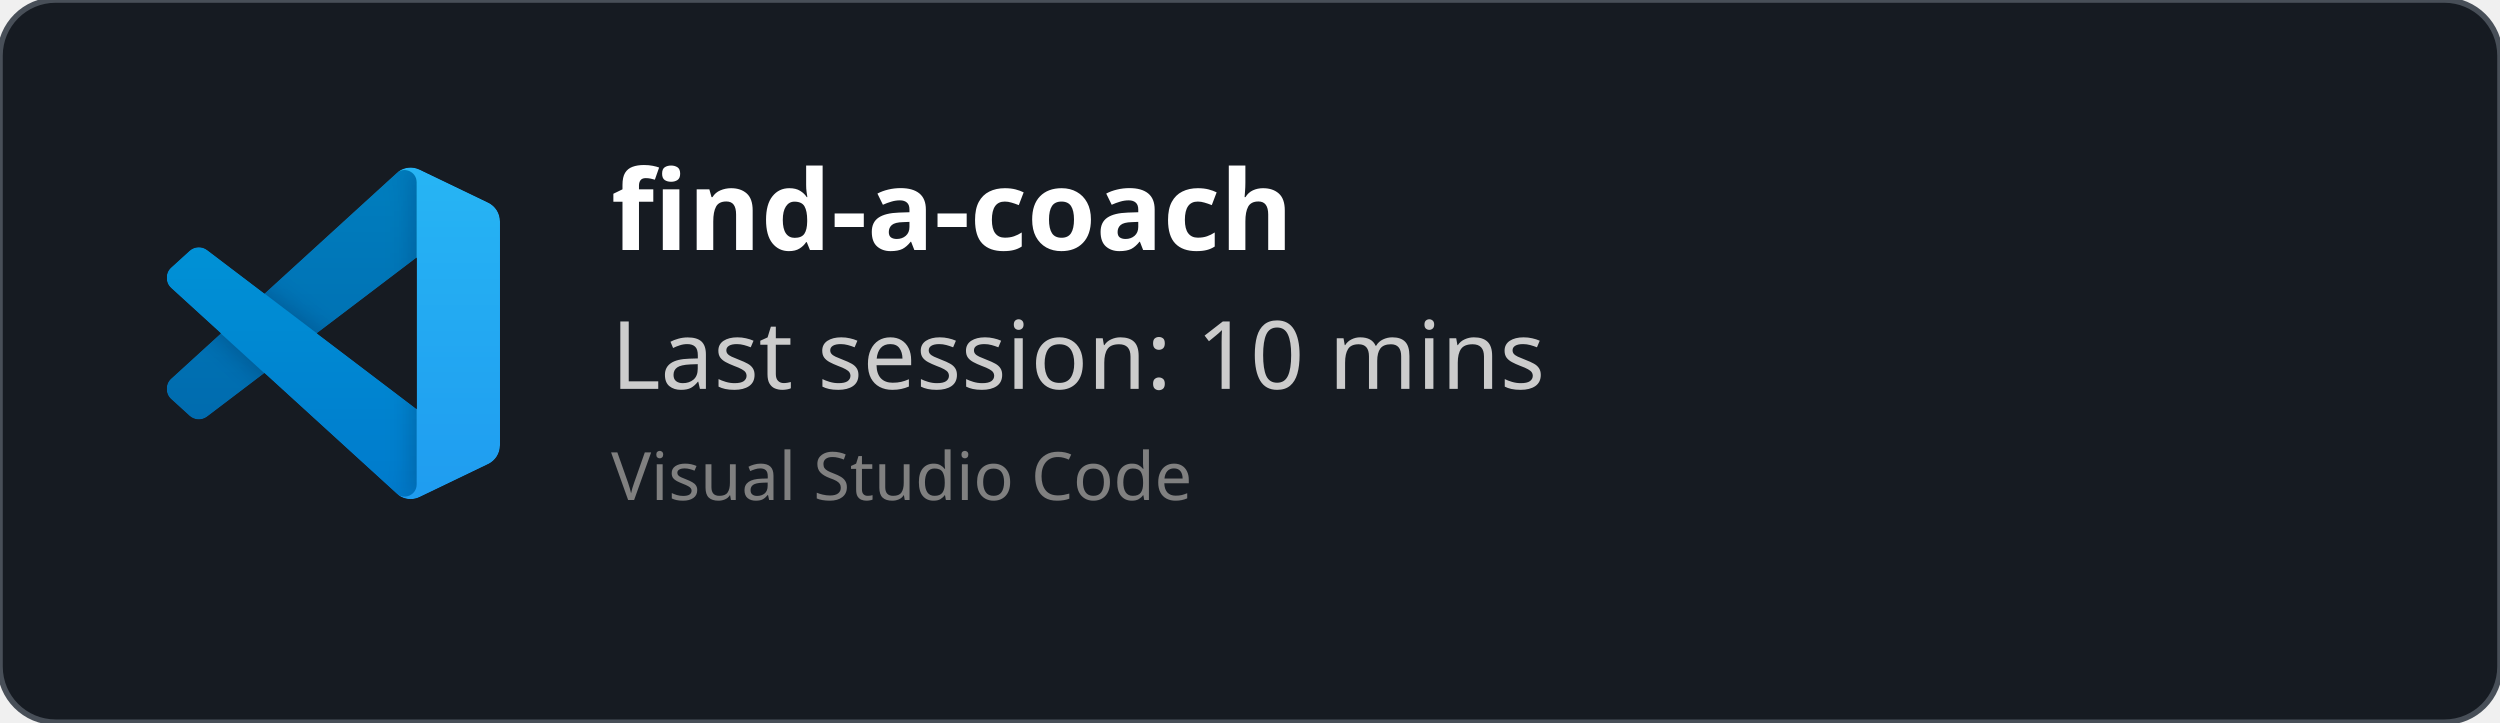
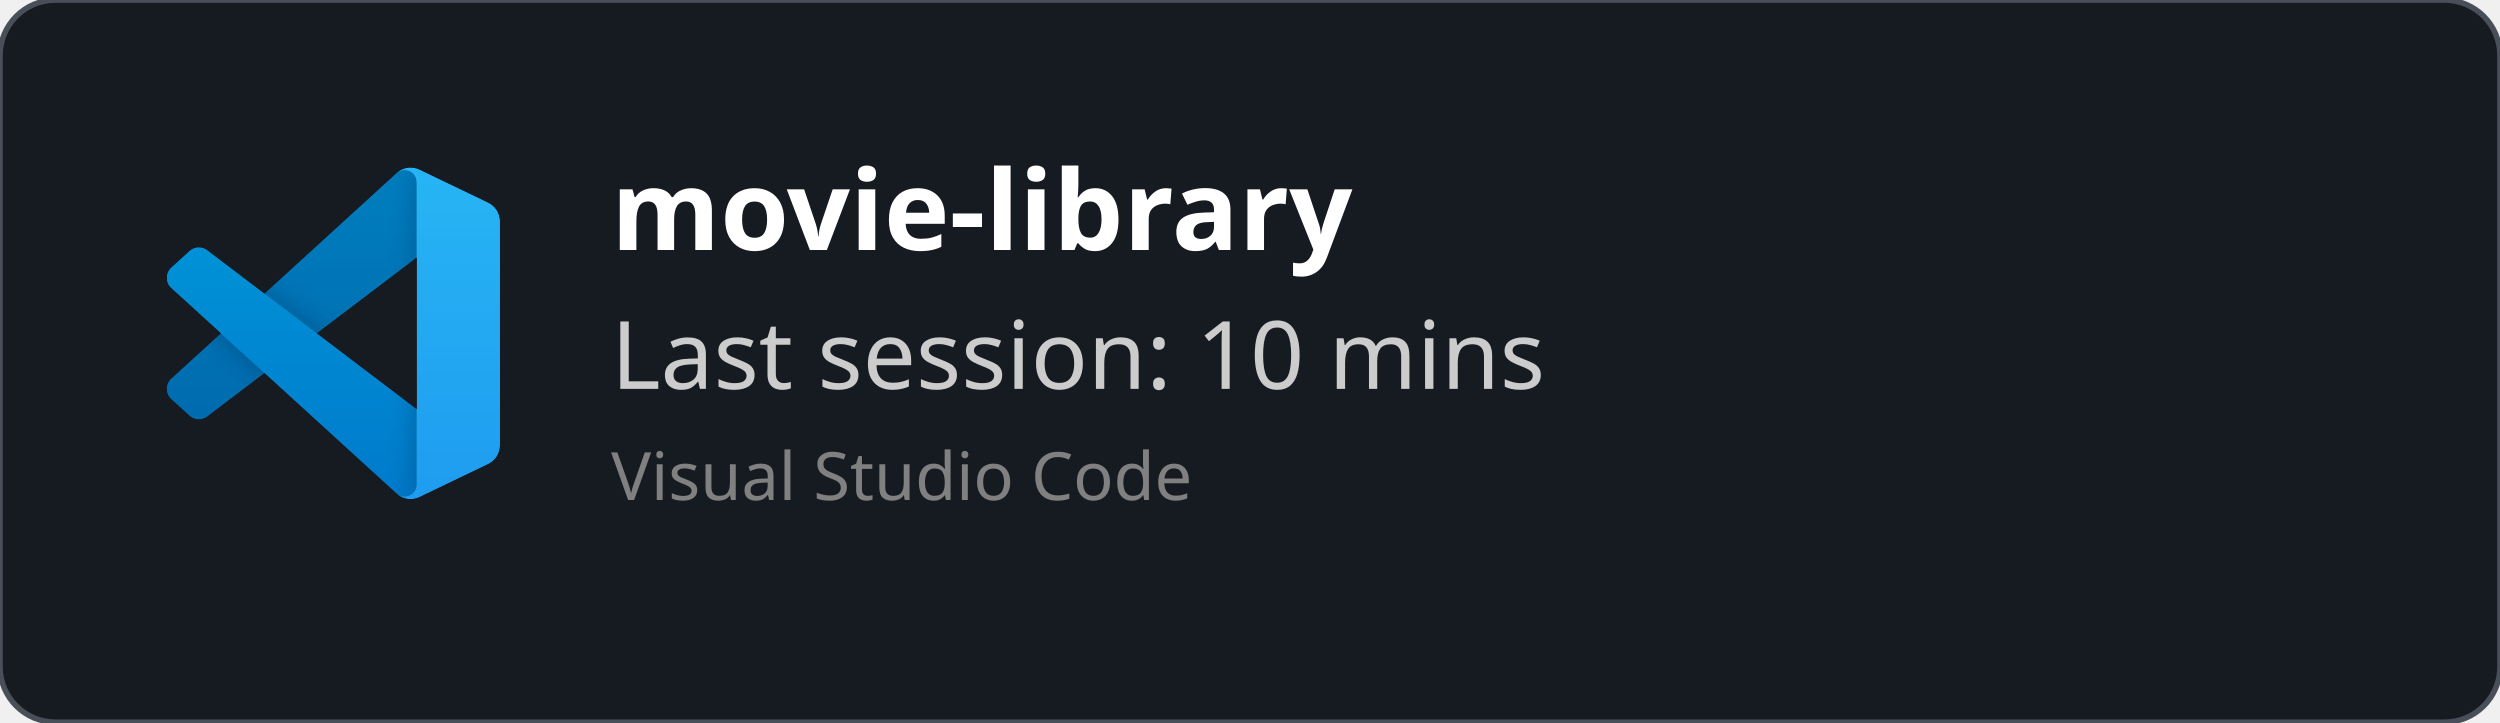
<svg xmlns="http://www.w3.org/2000/svg" width="450" height="130" viewBox="0 0 450 130" fill="none" role="img">
  <style>
    *{
        font-family: 'Segoe UI', Ubuntu, monospace
    }
    </style>
  <defs>
    <clipPath id="horizontalClip" x="20" y="20" width="500" height="200">
      <rect x="90" y="20" width="300" height="50" />
    </clipPath>
  </defs>
  <rect width="450" height="130" fill="rgba(22,27,34)" stroke="#484f58" stroke-width="1" fill-opacity="1" stroke-opacity="1" x="0" y="0" rx="10px" ry="10px">
    </rect>
  <svg width="60" height="60" x="30" y="30" viewBox="0 0 100 100" fill="none" id="vscode">
    <mask id="mask0" mask-type="alpha" maskUnits="userSpaceOnUse" x="0" y="0" width="100" height="100">
      <path fill-rule="evenodd" clip-rule="evenodd" d="M70.912 99.317C72.487 99.931 74.283 99.891 75.873 99.126L96.461 89.22C98.624 88.179 100 85.989 100 83.587V16.413C100 14.011 98.624 11.822 96.461 10.781L75.873 0.874C73.786 -0.13 71.345 0.116 69.513 1.447C69.252 1.637 69.003 1.849 68.769 2.083L29.355 38.041L12.187 25.01C10.589 23.797 8.354 23.896 6.869 25.246L1.363 30.255C-0.453 31.906 -0.455 34.763 1.359 36.417L16.247 50L1.359 63.583C-0.455 65.237 -0.453 68.094 1.363 69.745L6.869 74.754C8.354 76.104 10.589 76.204 12.187 74.99L29.355 61.959L68.769 97.917C69.392 98.541 70.125 99.01 70.912 99.317ZM75.015 27.299L45.109 50L75.015 72.701V27.299Z" fill="white" />
    </mask>
    <g mask="url(#mask0)">
      <path d="M96.461 10.796L75.857 0.876C73.472 -0.273 70.622 0.212 68.75 2.083L1.299 63.583C-0.516 65.237 -0.514 68.094 1.303 69.745L6.813 74.754C8.298 76.104 10.535 76.204 12.134 74.99L93.361 13.37C96.086 11.303 100 13.246 100 16.667V16.427C100 14.027 98.625 11.838 96.461 10.796Z" fill="#0065A9" />
      <g filter="url(#filter0_d)">
        <path d="M96.461 89.204L75.857 99.124C73.472 100.273 70.622 99.788 68.75 97.917L1.299 36.417C-0.516 34.763 -0.514 31.906 1.303 30.255L6.813 25.246C8.298 23.896 10.535 23.796 12.134 25.009L93.361 86.63C96.086 88.697 100 86.754 100 83.333V83.573C100 85.974 98.625 88.162 96.461 89.204Z" fill="#007ACC" />
      </g>
      <g filter="url(#filter1_d)">
        <path d="M75.858 99.126C73.472 100.274 70.622 99.788 68.75 97.917C71.056 100.223 75 98.59 75 95.328V4.672C75 1.41 71.056 -0.223 68.75 2.083C70.622 0.211 73.472 -0.274 75.858 0.874L96.459 10.781C98.623 11.822 100 14.011 100 16.413V83.587C100 85.989 98.623 88.179 96.459 89.22L75.858 99.126Z" fill="#1F9CF0" />
      </g>
      <g style="mix-blend-mode:overlay" opacity="0.25">
        <path fill-rule="evenodd" clip-rule="evenodd" d="M70.851 99.317C72.426 99.931 74.222 99.891 75.812 99.126L96.4 89.22C98.563 88.179 99.939 85.989 99.939 83.587V16.413C99.939 14.011 98.564 11.822 96.4 10.781L75.812 0.874C73.725 -0.13 71.284 0.116 69.453 1.447C69.191 1.637 68.942 1.849 68.708 2.083L29.294 38.041L12.126 25.01C10.528 23.796 8.293 23.896 6.809 25.246L1.302 30.255C-0.513 31.906 -0.515 34.763 1.298 36.417L16.186 50L1.298 63.583C-0.515 65.237 -0.513 68.094 1.302 69.745L6.809 74.754C8.293 76.104 10.528 76.204 12.126 74.99L29.294 61.959L68.708 97.917C69.332 98.54 70.064 99.01 70.851 99.317ZM74.954 27.299L45.048 50L74.954 72.701V27.299Z" fill="url(#paint0_linear)" />
      </g>
    </g>
    <defs>
      <filter id="filter0_d" x="-8.394" y="15.829" width="116.727" height="92.246" filterUnits="userSpaceOnUse" color-interpolation-filters="sRGB">
        <feFlood flood-opacity="0" result="BackgroundImageFix" />
        <feColorMatrix in="SourceAlpha" type="matrix" values="0 0 0 0 0 0 0 0 0 0 0 0 0 0 0 0 0 0 127 0" />
        <feOffset />
        <feGaussianBlur stdDeviation="4.167" />
        <feColorMatrix type="matrix" values="0 0 0 0 0 0 0 0 0 0 0 0 0 0 0 0 0 0 0.25 0" />
        <feBlend mode="overlay" in2="BackgroundImageFix" result="effect1_dropShadow" />
        <feBlend mode="normal" in="SourceGraphic" in2="effect1_dropShadow" result="shape" />
      </filter>
      <filter id="filter1_d" x="60.417" y="-8.076" width="47.917" height="116.151" filterUnits="userSpaceOnUse" color-interpolation-filters="sRGB">
        <feFlood flood-opacity="0" result="BackgroundImageFix" />
        <feColorMatrix in="SourceAlpha" type="matrix" values="0 0 0 0 0 0 0 0 0 0 0 0 0 0 0 0 0 0 127 0" />
        <feOffset />
        <feGaussianBlur stdDeviation="4.167" />
        <feColorMatrix type="matrix" values="0 0 0 0 0 0 0 0 0 0 0 0 0 0 0 0 0 0 0.25 0" />
        <feBlend mode="overlay" in2="BackgroundImageFix" result="effect1_dropShadow" />
        <feBlend mode="normal" in="SourceGraphic" in2="effect1_dropShadow" result="shape" />
      </filter>
      <linearGradient id="paint0_linear" x1="49.939" y1="0.258" x2="49.939" y2="99.742" gradientUnits="userSpaceOnUse">
        <stop stop-color="white" />
        <stop offset="1" stop-color="white" stop-opacity="0" />
      </linearGradient>
    </defs>
  </svg>
  <text x="110" y="45" font-size="20" clip-path="url(#horizontalClip)" font-weight="bold" font-family="Ubuntu" fill="white">
-     find-a-coach
+     movie-library
    </text>
  <text x="110" y="70" font-size="17px" font-family="Ubuntu" fill="#ccc">
    Last session: 10 mins
    </text>
  <text x="110" y="90" font-size="12px" font-family="Ubuntu" fill="grey">
    Visual Studio Code
    </text>
</svg>
